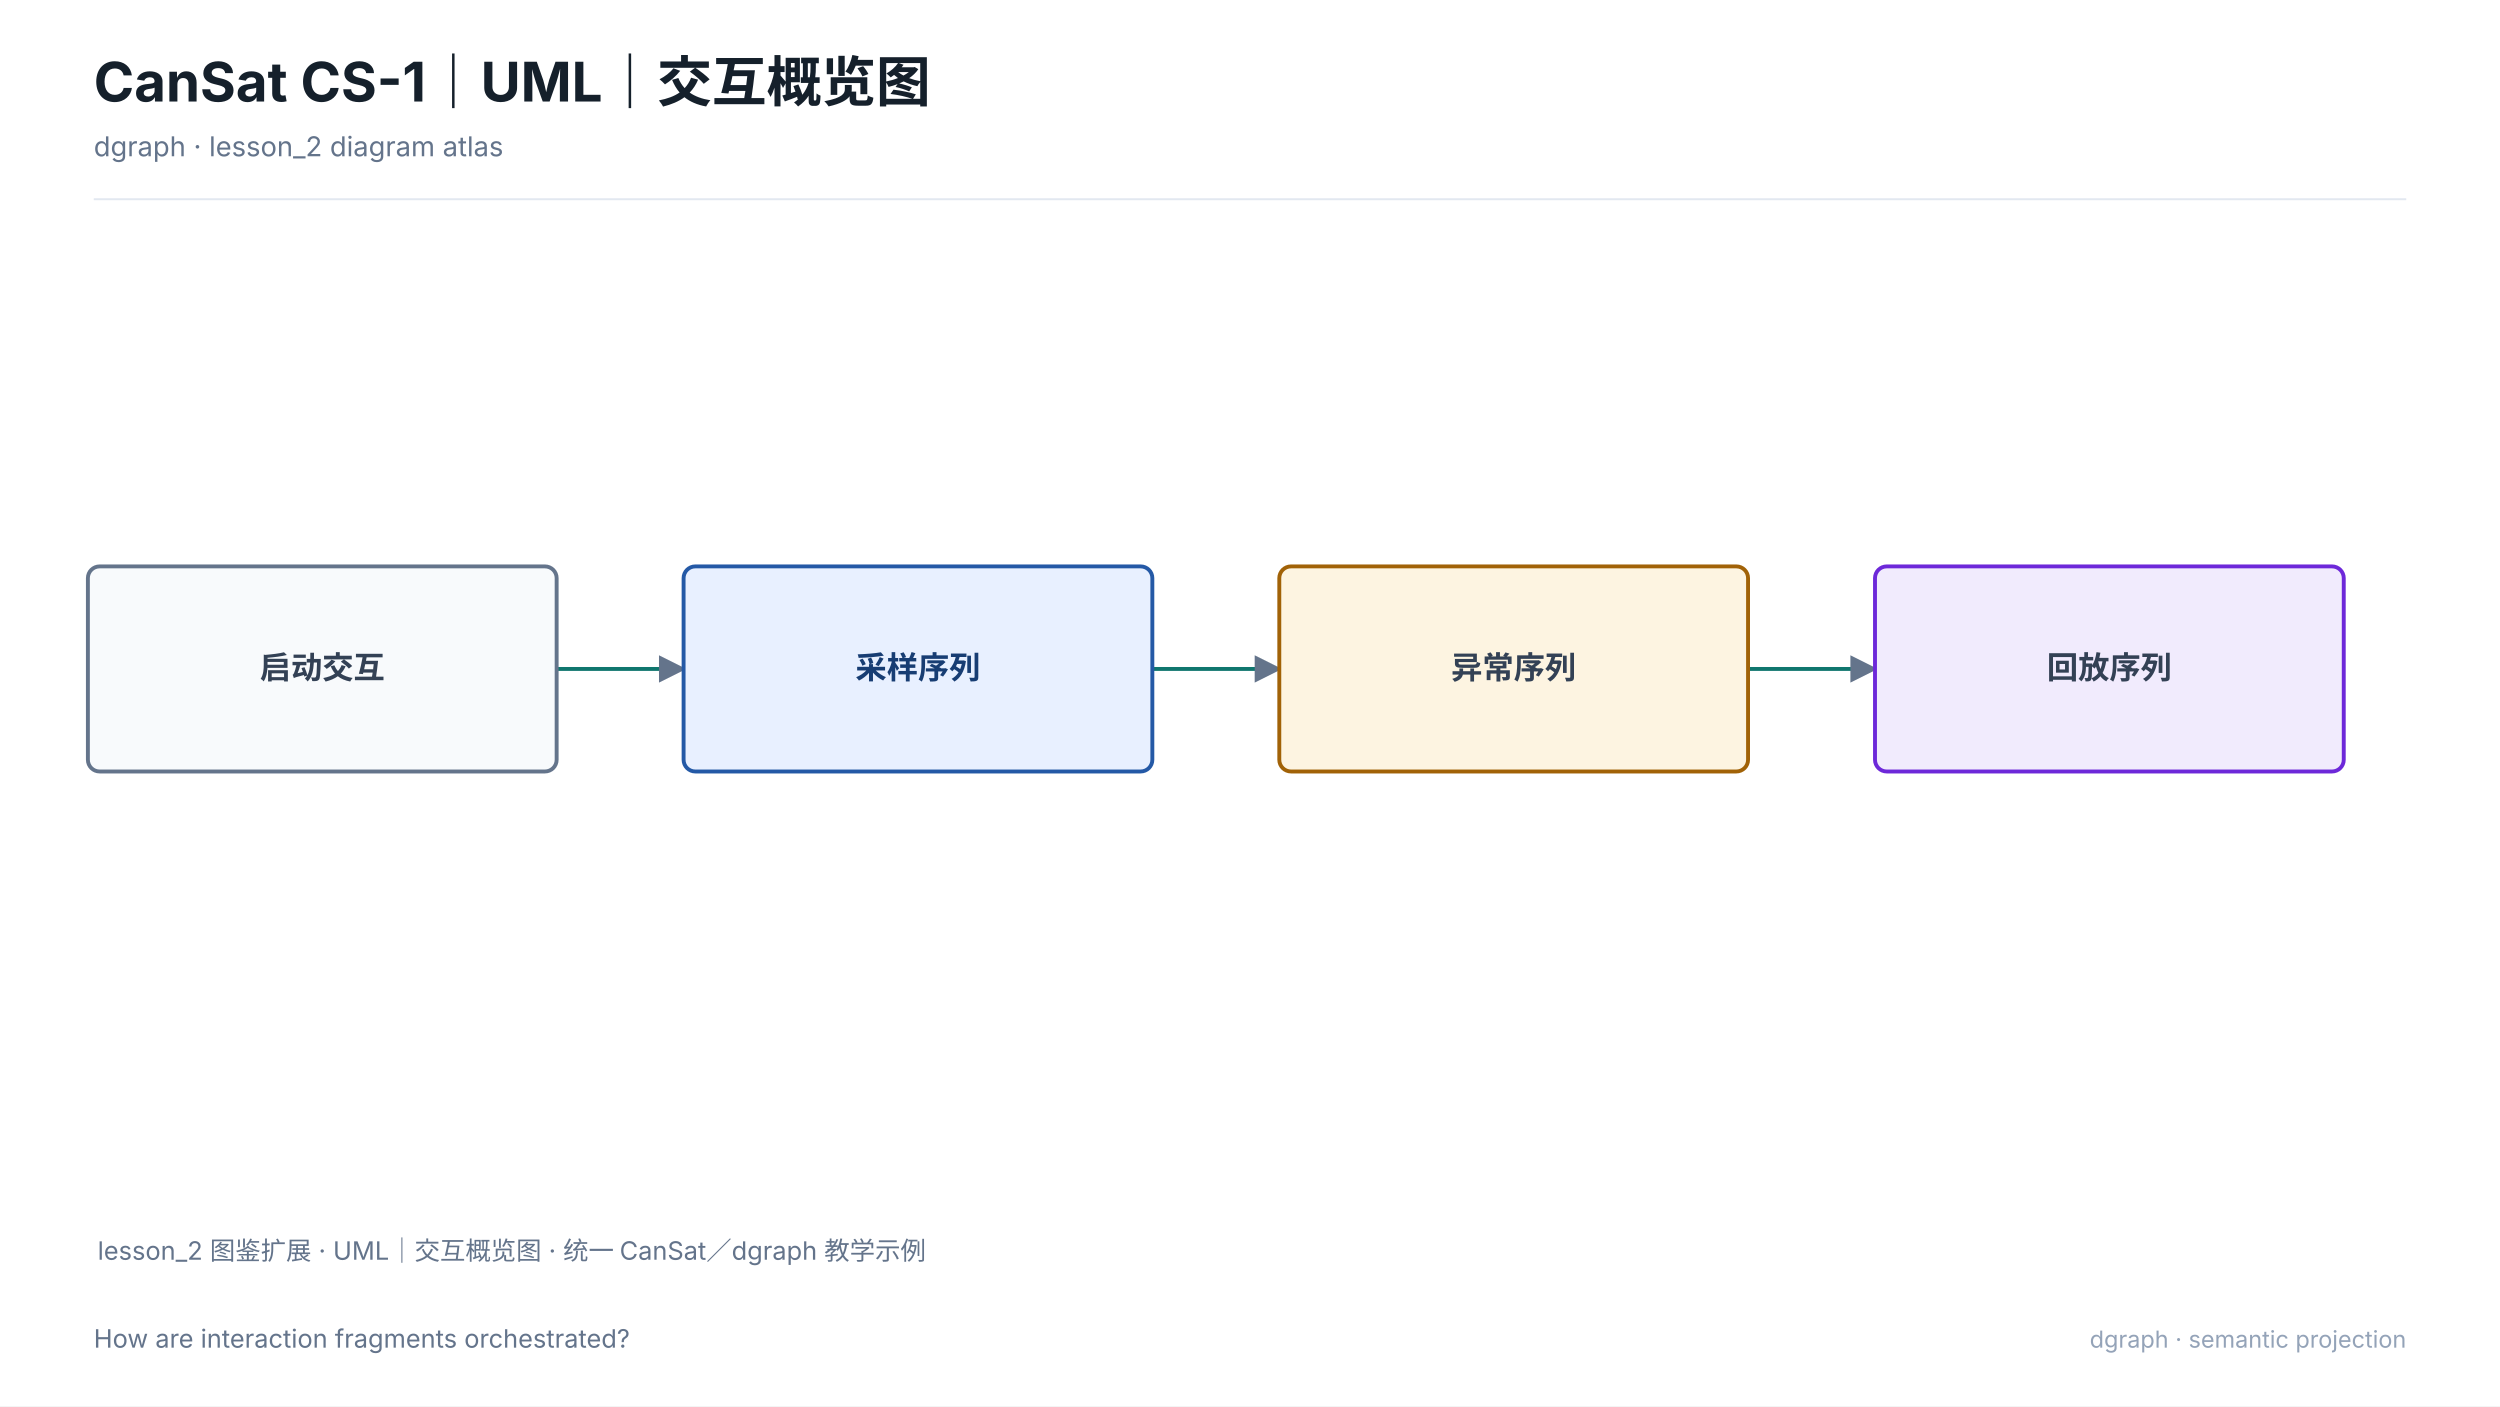
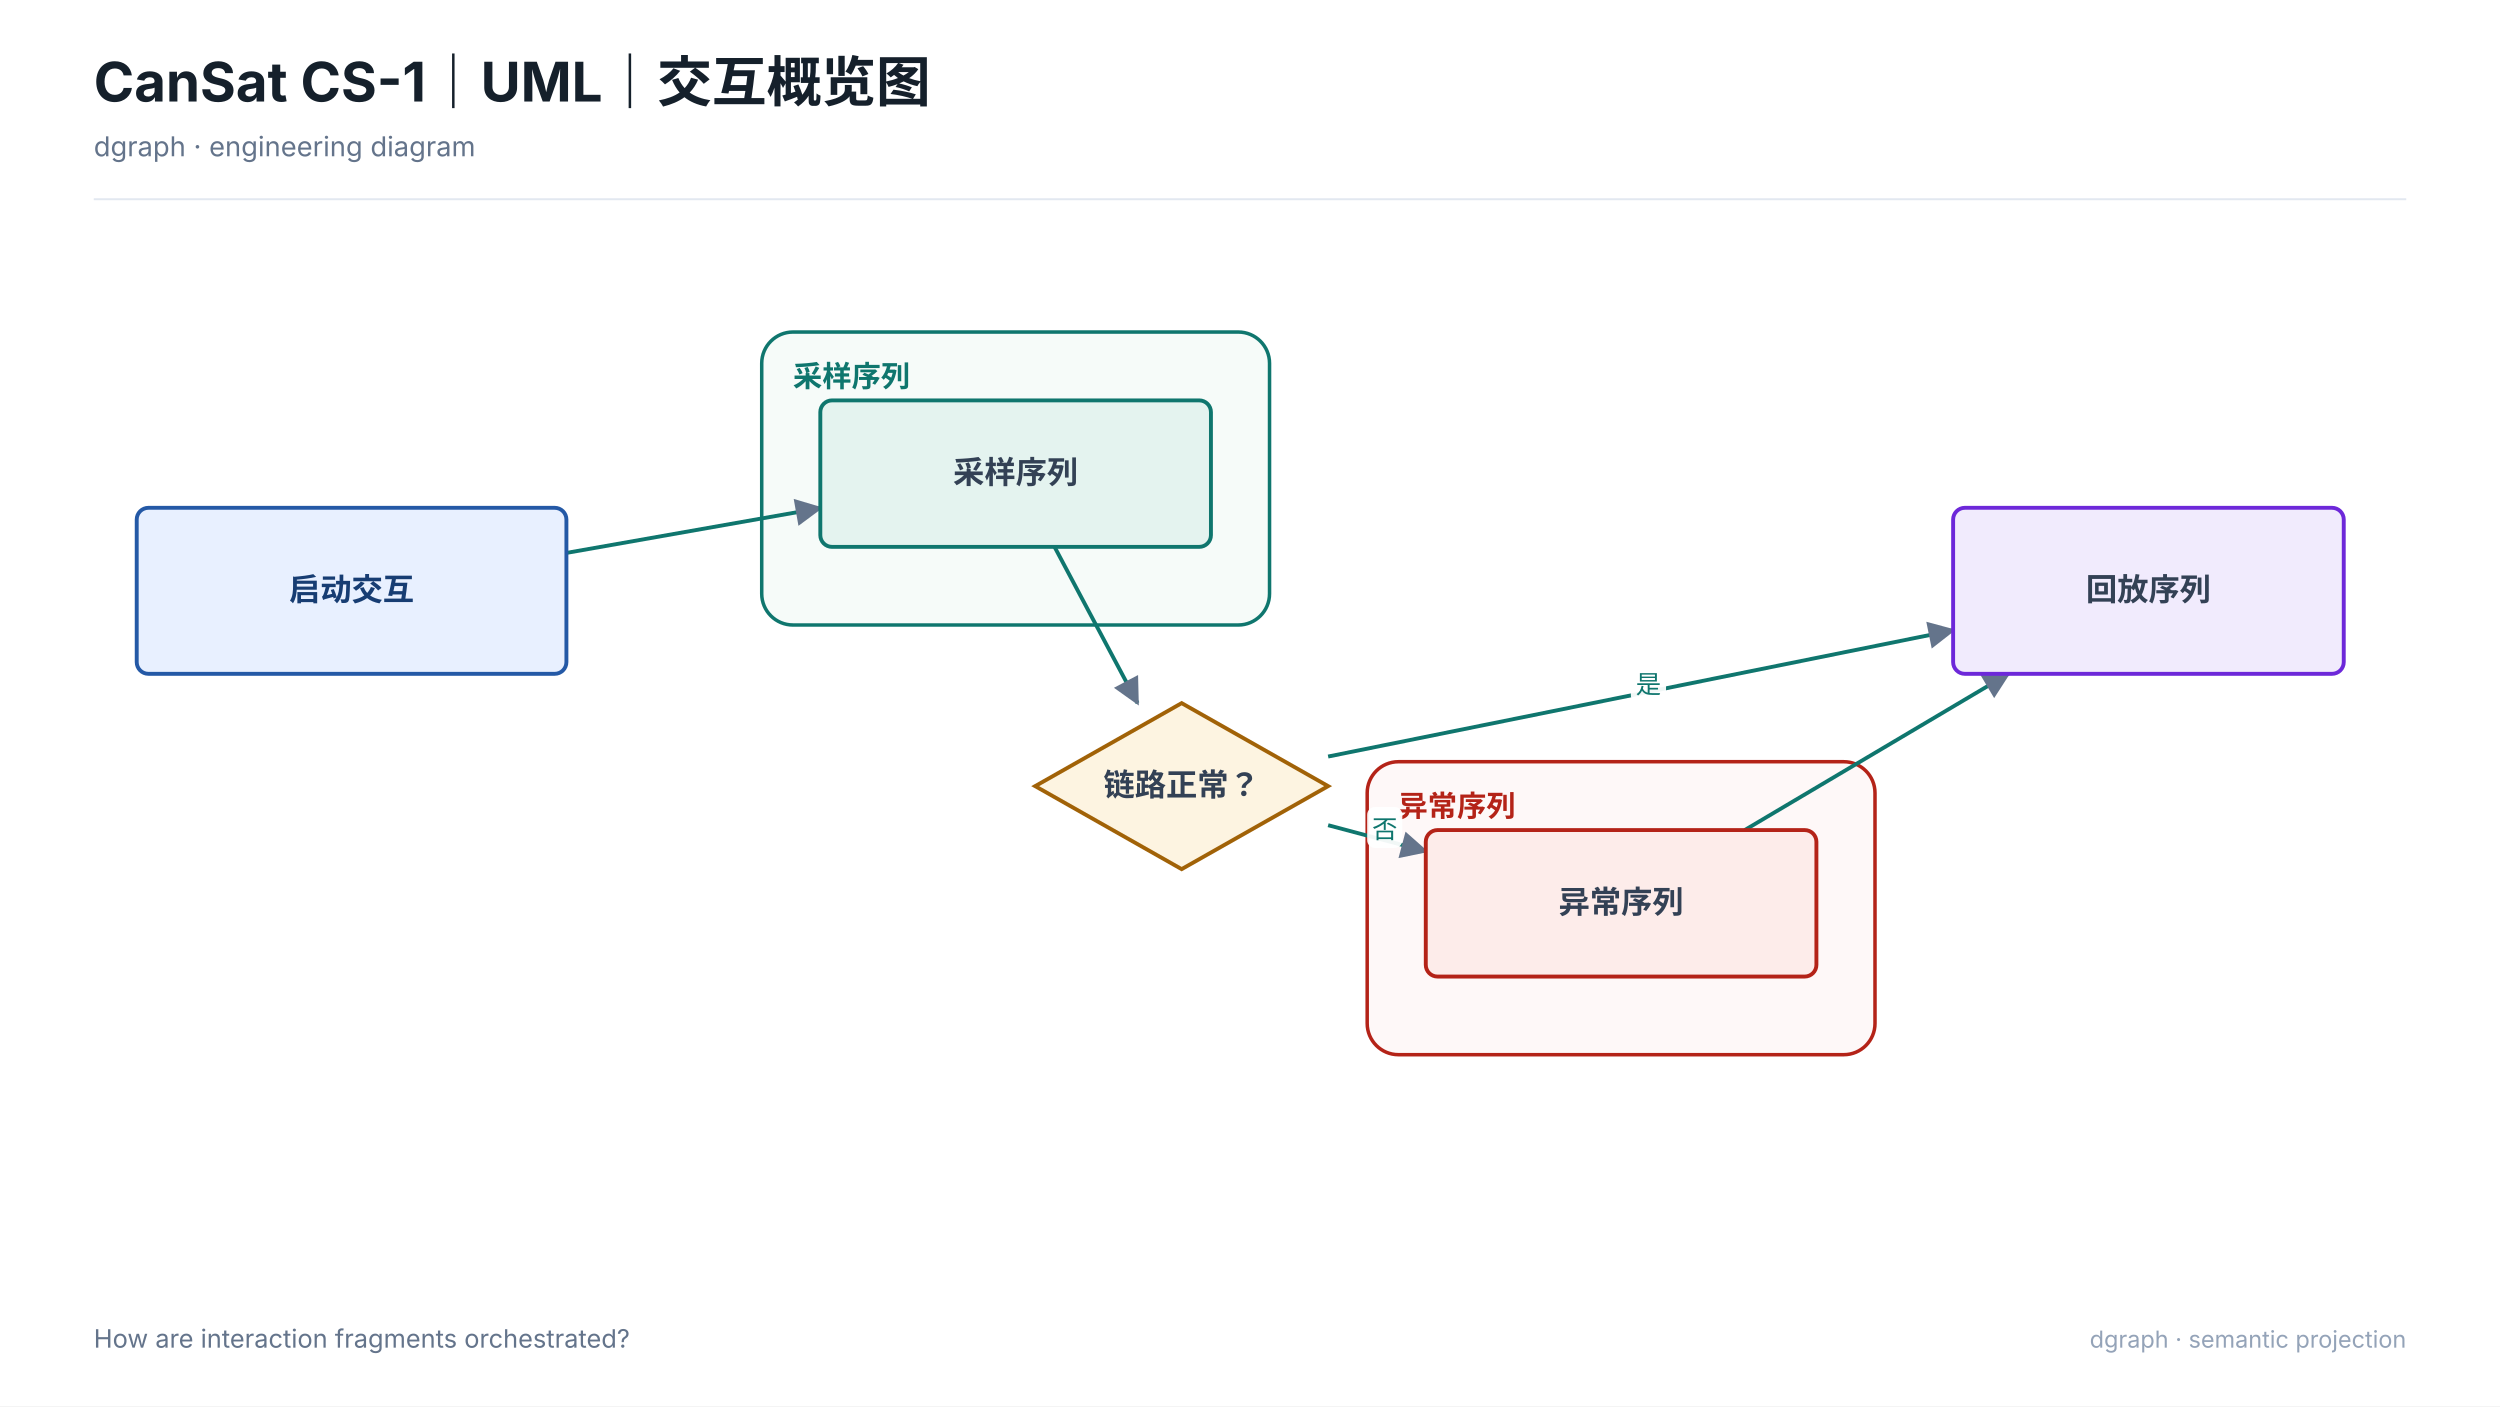
- <svg xmlns="http://www.w3.org/2000/svg" viewBox="0 0 1280 720" width="1280" height="720" font-family="-apple-system, PingFang SC, Hiragino Sans GB, Noto Sans SC, sans-serif">
+ <svg xmlns="http://www.w3.org/2000/svg" viewBox="0 0 1280 720" width="1280" height="720" font-family="-apple-system, PingFang SC, Hiragino Sans GB, Noto Sans SC, sans-serif" data-layout="interaction-overview">
  <defs>
    <marker id="arrow" viewBox="0 0 10 10" refX="9" refY="5" markerWidth="7" markerHeight="7" orient="auto">
      <path d="M 0 0 L 10 5 L 0 10 z" fill="#64748b" />
    </marker>
  </defs>
  <rect width="1280" height="720" fill="#fff" />
  <text x="48" y="52" font-size="28" fill="#15202b" text-anchor="start" font-weight="750">CanSat CS-1｜UML｜交互概览图</text>
-   <text x="48" y="80" font-size="14" fill="#64748b" text-anchor="start" font-weight="400">dgraph · lesson_2 diagram atlas</text>
+   <text x="48" y="80" font-size="14" fill="#64748b" text-anchor="start" font-weight="400">dgraph · engineering diagram</text>
  <line x1="48" y1="102" x2="1232" y2="102" stroke="#e2e8f0" />
-   <path d="M 285,342.5 L 350,342.5" fill="none" stroke="#0f766e" stroke-width="2" stroke-dasharray="None" marker-end="url(#arrow)" />
-   <path d="M 590,342.5 L 655,342.5" fill="none" stroke="#0f766e" stroke-width="2" stroke-dasharray="None" marker-end="url(#arrow)" />
-   <path d="M 895,342.5 L 960,342.5" fill="none" stroke="#0f766e" stroke-width="2" stroke-dasharray="None" marker-end="url(#arrow)" />
-   <g data-node-id="n0" data-source-id="Lesson2.uml-iov.n0" data-kind="block">
-     <rect x="45" y="290" width="240" height="105" rx="6" fill="#f8fafc" stroke="#64748b" stroke-width="2" />
-     <text x="165.0" y="347.5" font-size="16" fill="#334155" text-anchor="middle" font-weight="600">启动交互</text>
+   <g data-group-id="normal">
+     <rect x="390" y="170" width="260" height="150" rx="16" fill="#e4f3ef" fill-opacity="0.35" stroke="#0f766e" stroke-width="1.8" />
+     <text x="406" y="198" font-size="15" fill="#0f766e" text-anchor="start" font-weight="700">采样序列</text>
  </g>
-   <g data-node-id="n1" data-source-id="Lesson2.uml-iov.n1" data-kind="block">
-     <rect x="350" y="290" width="240" height="105" rx="6" fill="#e8f0ff" stroke="#2459a6" stroke-width="2" />
-     <text x="470.0" y="347.5" font-size="16" fill="#173d73" text-anchor="middle" font-weight="600">采样序列</text>
+   <g data-group-id="exception">
+     <rect x="700" y="390" width="260" height="150" rx="16" fill="#fdecea" fill-opacity="0.35" stroke="#b42318" stroke-width="1.8" />
+     <text x="716" y="418" font-size="15" fill="#b42318" text-anchor="start" font-weight="700">异常序列</text>
  </g>
-   <g data-node-id="n2" data-source-id="Lesson2.uml-iov.n2" data-kind="block">
-     <rect x="655" y="290" width="240" height="105" rx="6" fill="#fdf4e1" stroke="#a16207" stroke-width="2" />
-     <text x="775.0" y="347.5" font-size="16" fill="#334155" text-anchor="middle" font-weight="600">异常序列</text>
+   <path d="M 290,283.088 L 420,260.147" fill="none" stroke="#0f766e" stroke-width="2" stroke-dasharray="None" marker-end="url(#arrow)" />
+   <path d="M 539.922,280 L 582.422,360" fill="none" stroke="#0f766e" stroke-width="2" stroke-dasharray="None" marker-end="url(#arrow)" />
+   <path d="M 680,422.5 L 730,435.833" fill="none" stroke="#0f766e" stroke-width="2" stroke-dasharray="None" marker-end="url(#arrow)" />
+   <path d="M 680,387.348 L 1000,322.702" fill="none" stroke="#0f766e" stroke-width="2" stroke-dasharray="None" marker-end="url(#arrow)" />
+   <path d="M 893.281,425 L 1028.281,345" fill="none" stroke="#0f766e" stroke-width="2" stroke-dasharray="None" marker-end="url(#arrow)" />
+   <g data-node-id="n0" data-source-id="Example.uml-iov.n0" data-kind="block">
+     <rect x="70" y="260" width="220" height="85" rx="6" fill="#e8f0ff" stroke="#2459a6" stroke-width="2" />
+     <text x="180.0" y="307.5" font-size="16" fill="#173d73" text-anchor="middle" font-weight="600">启动交互</text>
  </g>
-   <g data-node-id="n3" data-source-id="Lesson2.uml-iov.n3" data-kind="block">
-     <rect x="960" y="290" width="240" height="105" rx="6" fill="#f1ebfd" stroke="#6d28d9" stroke-width="2" />
-     <text x="1080.0" y="347.5" font-size="16" fill="#334155" text-anchor="middle" font-weight="600">回放序列</text>
+   <g data-node-id="n1" data-source-id="Example.uml-iov.n1" data-kind="block">
+     <rect x="420" y="205" width="200" height="75" rx="6" fill="#e4f3ef" stroke="#0f766e" stroke-width="2" />
+     <text x="520.0" y="247.5" font-size="16" fill="#334155" text-anchor="middle" font-weight="600">采样序列</text>
  </g>
-   <text x="50" y="645" font-size="13" fill="#64748b" text-anchor="start" font-weight="400">lesson_2 图鉴扩展 · UML｜交互概览图 · 统一 CanSat／dgraph 教学示例</text>
+   <g data-node-id="n2" data-source-id="Example.uml-iov.n2" data-kind="block">
+     <rect x="730" y="425" width="200" height="75" rx="6" fill="#fdecea" stroke="#b42318" stroke-width="2" />
+     <text x="830.0" y="467.5" font-size="16" fill="#334155" text-anchor="middle" font-weight="600">异常序列</text>
+   </g>
+   <g data-node-id="n3" data-source-id="Example.uml-iov.n3" data-kind="block">
+     <rect x="1000" y="260" width="200" height="85" rx="6" fill="#f1ebfd" stroke="#6d28d9" stroke-width="2" />
+     <text x="1100.0" y="307.5" font-size="16" fill="#334155" text-anchor="middle" font-weight="600">回放序列</text>
+   </g>
+   <g data-node-id="n4" data-source-id="Example.uml-iov.n4" data-kind="decision">
+     <polygon points="605.0,360 680,402.5 605.0,445 530,402.5" fill="#fdf4e1" stroke="#a16207" stroke-width="2" />
+     <text x="605.0" y="407.5" font-size="16" fill="#334155" text-anchor="middle" font-weight="600">链路正常？</text>
+   </g>
+   <rect x="700.0" y="413.167" width="18" height="21" rx="4" fill="#fff" fill-opacity=".94" />
+   <text x="709.0" y="429.167" font-size="13" fill="#0f766e" text-anchor="middle" font-weight="500">否</text>
+   <rect x="835.0" y="339.025" width="18" height="21" rx="4" fill="#fff" fill-opacity=".94" />
+   <text x="844.0" y="355.025" font-size="13" fill="#0f766e" text-anchor="middle" font-weight="500">是</text>
  <text x="48" y="690" font-size="13" fill="#64748b" text-anchor="start" font-weight="400">How are interaction fragments orchestrated?</text>
  <text x="1232" y="690" font-size="12" fill="#94a3b8" text-anchor="end" font-weight="400">dgraph · semantic projection</text>
</svg>
